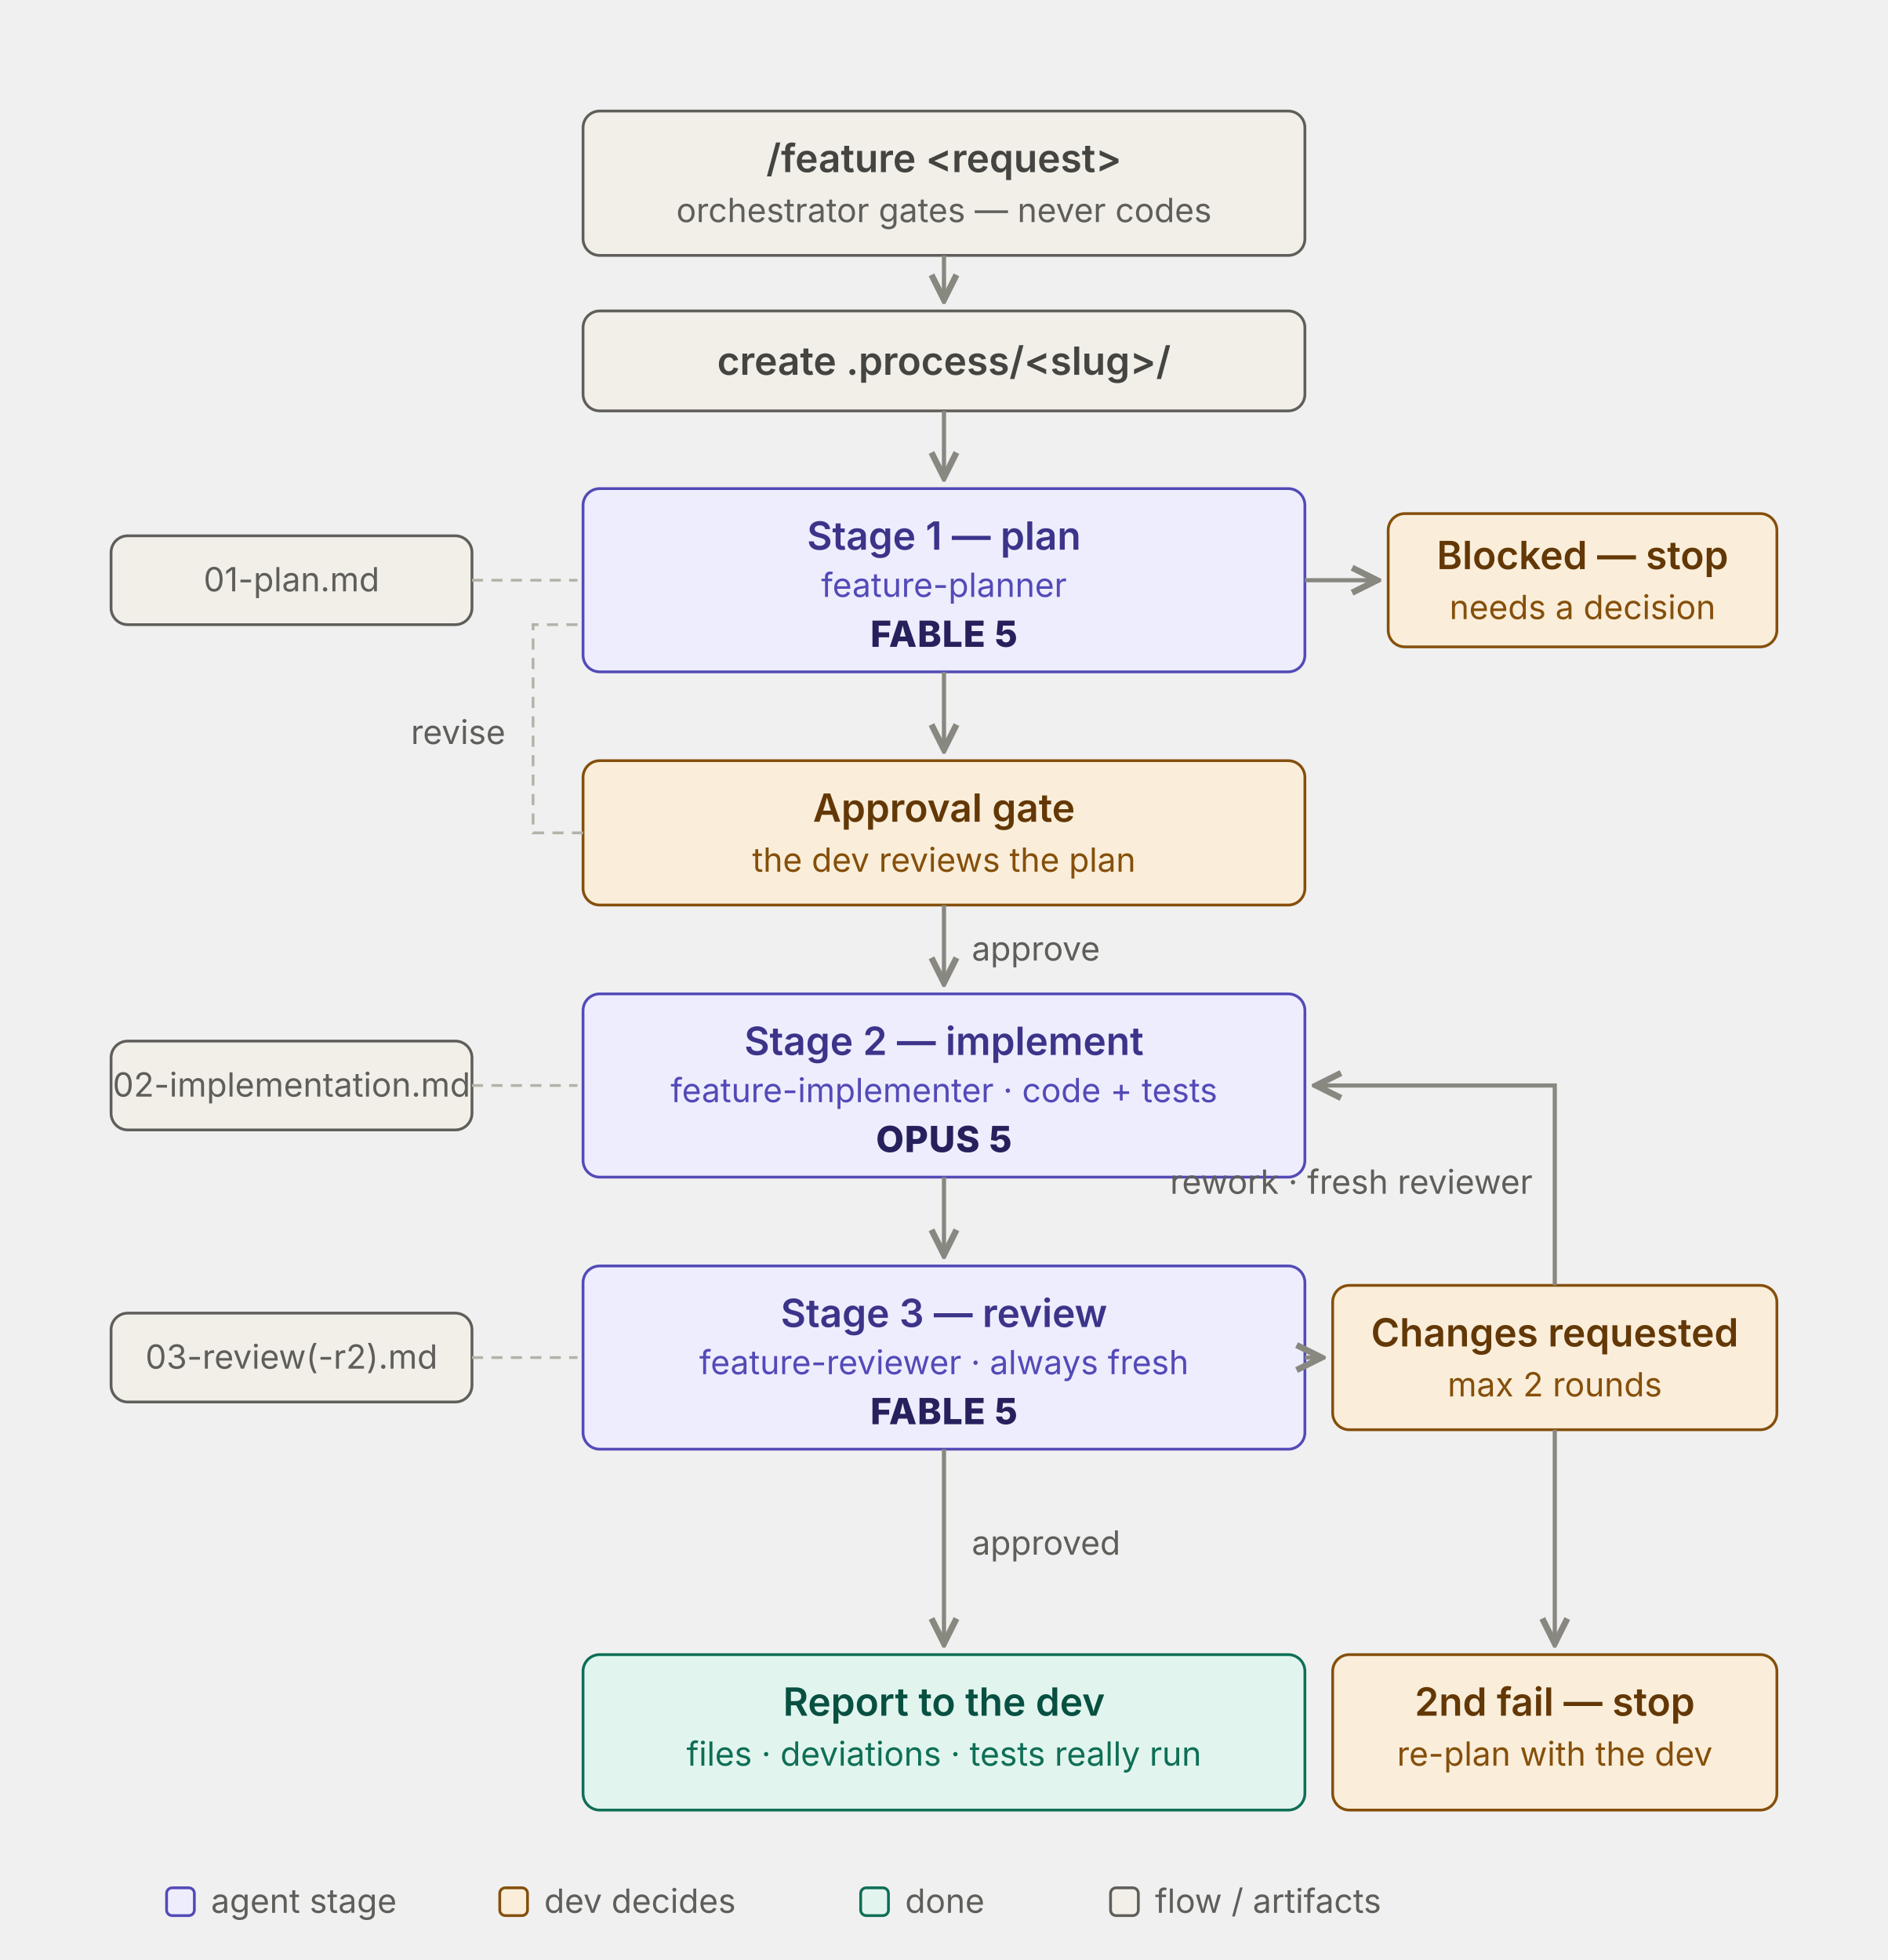
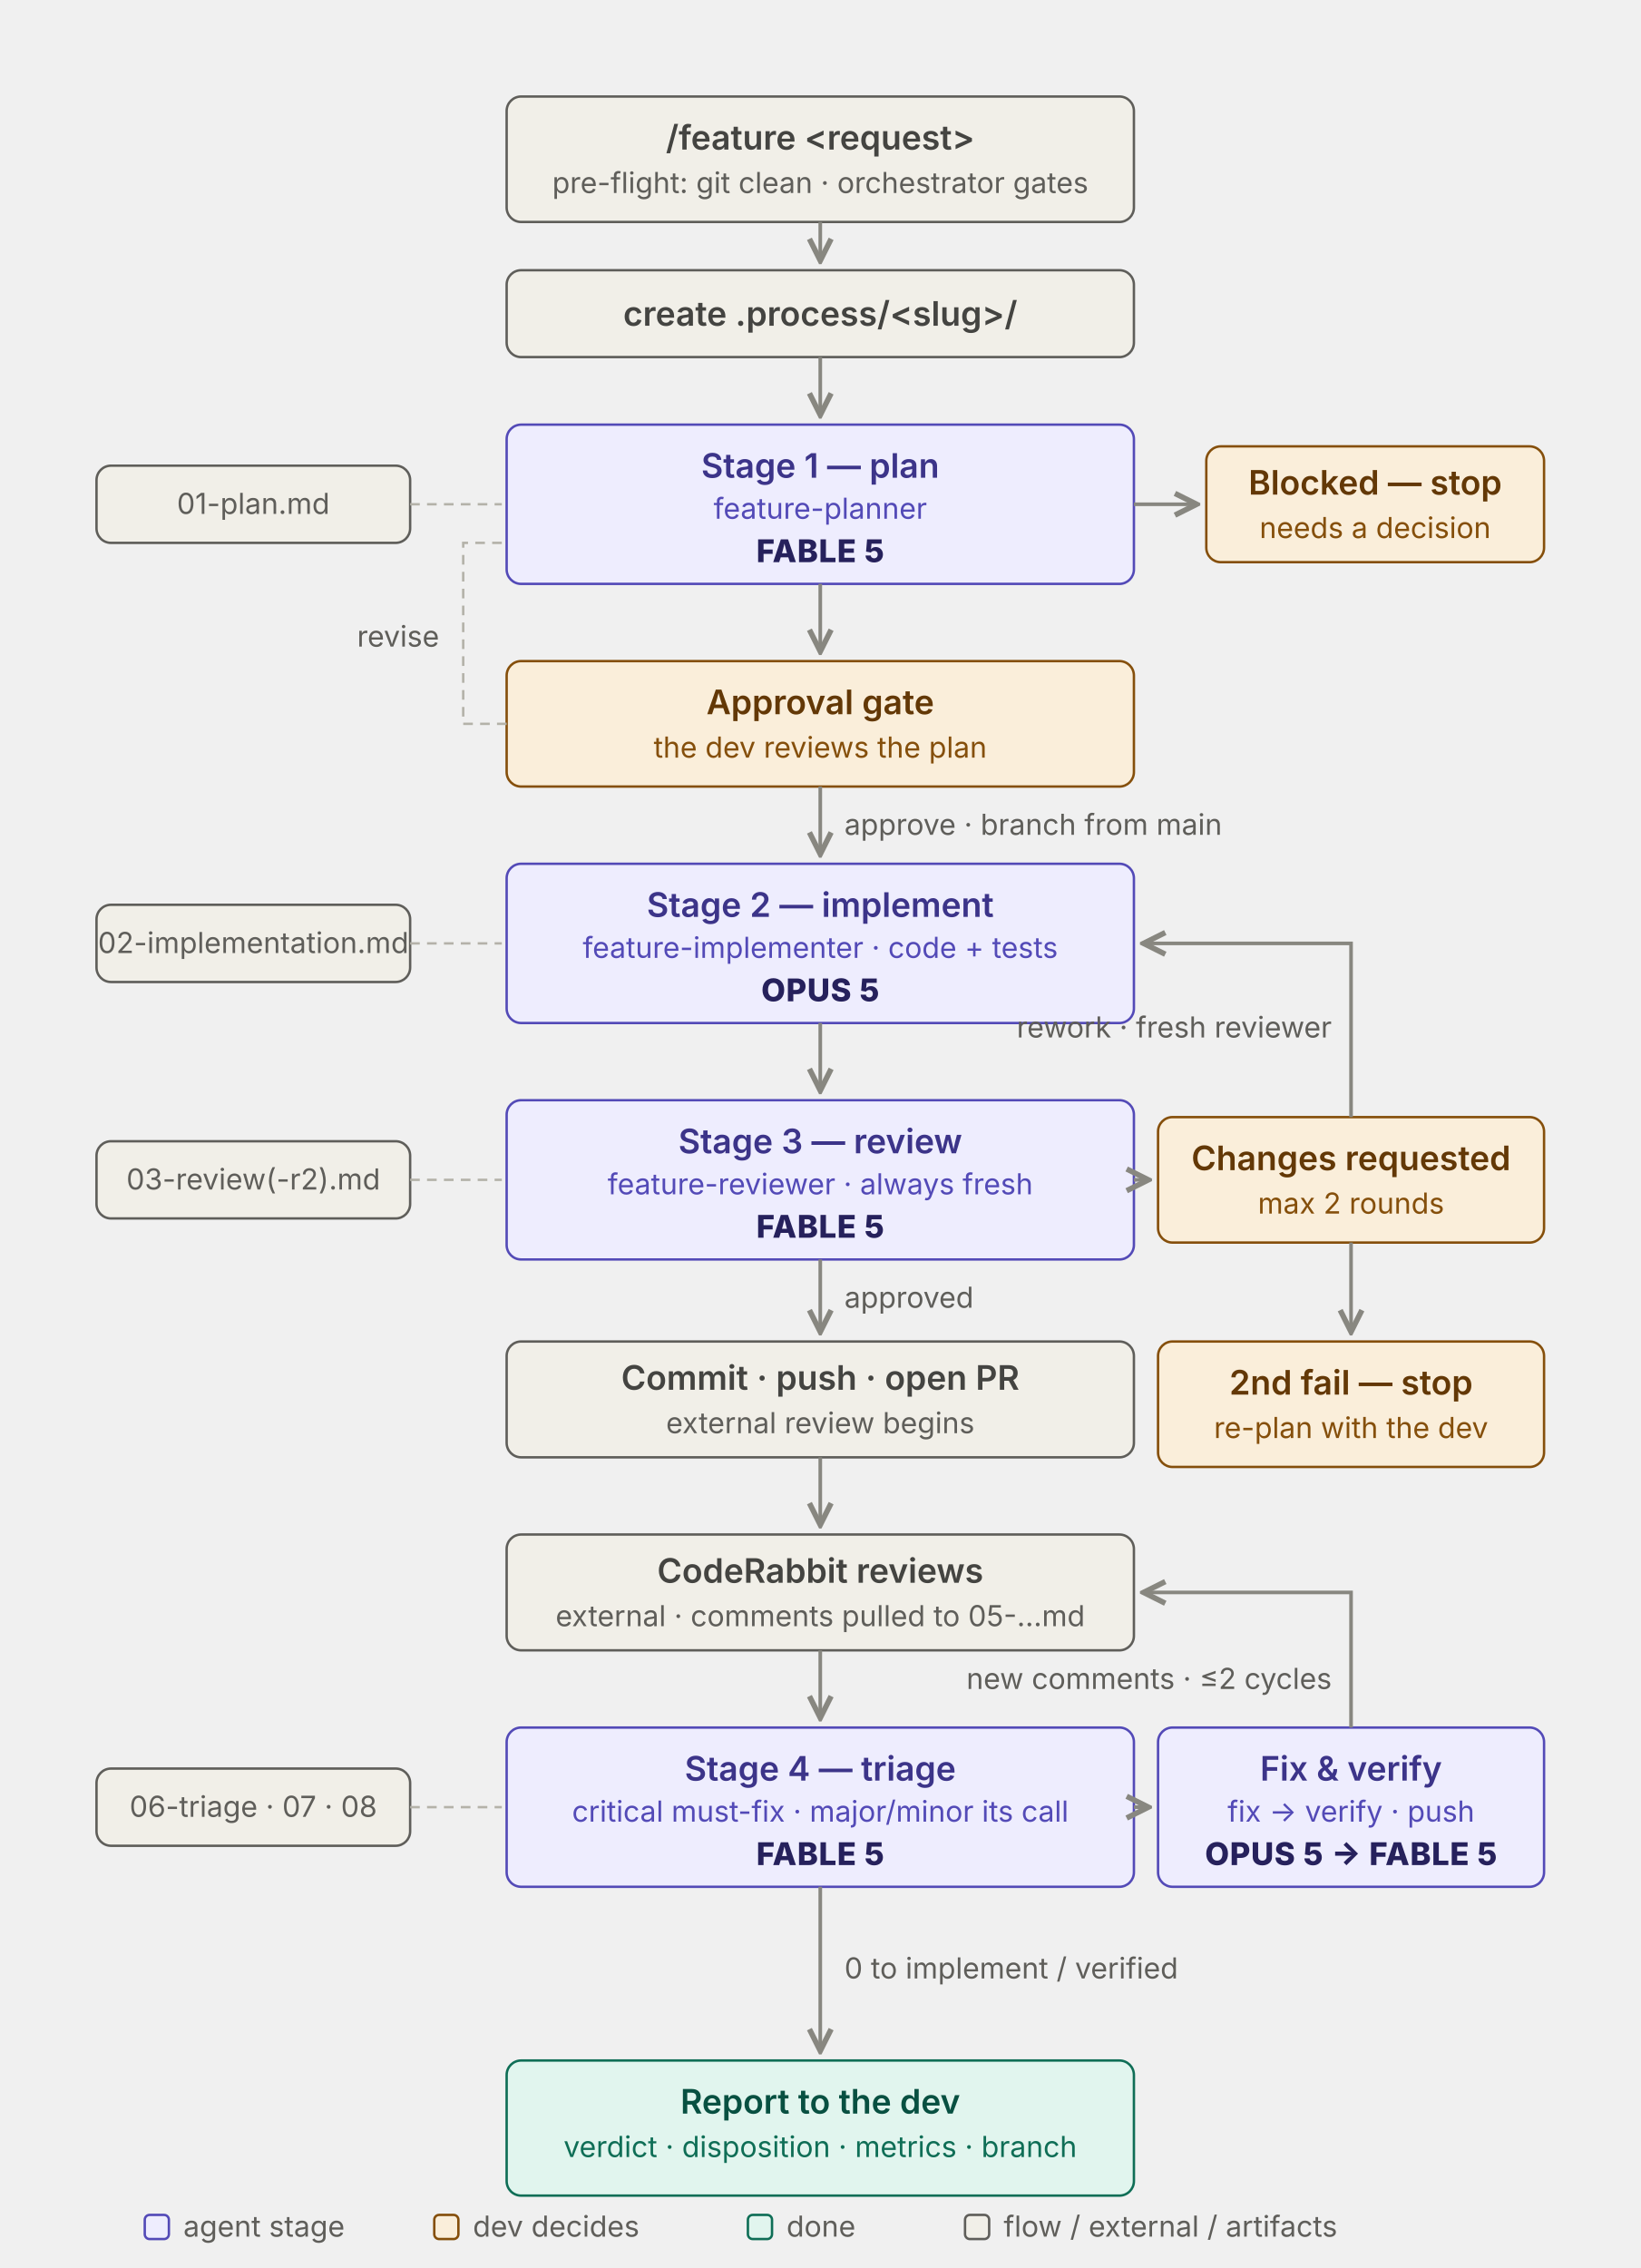
- <svg xmlns="http://www.w3.org/2000/svg" width="680" viewBox="0 0 680 706" role="img" font-family="Segoe UI, Inter, system-ui, sans-serif">
+ <svg xmlns="http://www.w3.org/2000/svg" width="680" viewBox="0 0 680 940" role="img" font-family="Segoe UI, Inter, system-ui, sans-serif">
  <style>
    .t1{font-size:14px;font-weight:600}.t2{font-size:12px}.mdl{font-size:13px;font-weight:800;letter-spacing:0.02em}
    .purple rect{fill:#EEEDFE;stroke:#534AB7}.purple .t1{fill:#3C3489}.purple .t2{fill:#534AB7}.purple .mdl{fill:#26215C}
    .amber rect{fill:#FAEEDA;stroke:#854F0B}.amber .t1{fill:#633806}.amber .t2{fill:#854F0B}
    .teal rect{fill:#E1F5EE;stroke:#0F6E56}.teal .t1{fill:#085041}.teal .t2{fill:#0F6E56}
    .gray rect{fill:#F1EFE8;stroke:#5F5E5A}.gray .t1{fill:#444441}.gray .t2{fill:#5F5E5A}
    .arr{stroke:#888780;stroke-width:1.5;fill:none;marker-end:url(#ah)}
    .leader{stroke:#B4B2A9;stroke-width:1;fill:none;stroke-dasharray:4 3}
    .lbl{font-size:12px;fill:#5F5E5A}
    @media (prefers-color-scheme: dark){
      .purple rect{fill:#3C3489;stroke:#AFA9EC}.purple .t1{fill:#EEEDFE}.purple .t2{fill:#CECBF6}.purple .mdl{fill:#FFFFFF}
      .amber rect{fill:#633806;stroke:#FAC775}.amber .t1{fill:#FAEEDA}.amber .t2{fill:#FAC775}
      .teal rect{fill:#085041;stroke:#5DCAA5}.teal .t1{fill:#E1F5EE}.teal .t2{fill:#9FE1CB}
      .gray rect{fill:#444441;stroke:#B4B2A9}.gray .t1{fill:#F1EFE8}.gray .t2{fill:#D3D1C7}
      .lbl{fill:#B4B2A9}.arr{stroke:#888780}
    }
  </style>
  <defs>
    <marker id="ah" markerWidth="8" markerHeight="8" refX="7" refY="4" orient="auto">
      <path d="M1,1 L7,4 L1,7" fill="none" stroke="#888780" stroke-width="1.5" />
    </marker>
  </defs>
  <g class="gray">
    <rect x="210" y="40" width="260" height="52" rx="6" />
    <text class="t1" x="340" y="62" text-anchor="middle">/feature &lt;request&gt;</text>
-     <text class="t2" x="340" y="80" text-anchor="middle">orchestrator gates — never codes</text>
+     <text class="t2" x="340" y="80" text-anchor="middle">pre-flight: git clean · orchestrator gates</text>
  </g>
  <line class="arr" x1="340" y1="92" x2="340" y2="108" />
  <g class="gray">
    <rect x="210" y="112" width="260" height="36" rx="6" />
    <text class="t1" x="340" y="135" text-anchor="middle">create .process/&lt;slug&gt;/</text>
  </g>
  <line class="arr" x1="340" y1="148" x2="340" y2="172" />
  <g class="purple">
    <rect x="210" y="176" width="260" height="66" rx="6" />
    <text class="t1" x="340" y="198" text-anchor="middle">Stage 1 — plan</text>
    <text class="t2" x="340" y="215" text-anchor="middle">feature-planner</text>
    <text class="mdl" x="340" y="233" text-anchor="middle">FABLE 5</text>
  </g>
  <g class="gray">
    <rect x="40" y="193" width="130" height="32" rx="6" />
    <text class="t2" x="105" y="213" text-anchor="middle">01-plan.md</text>
  </g>
  <line class="leader" x1="170" y1="209" x2="208" y2="209" />
  <line class="arr" x1="470" y1="209" x2="496" y2="209" />
  <g class="amber">
    <rect x="500" y="185" width="140" height="48" rx="6" />
    <text class="t1" x="570" y="205" text-anchor="middle">Blocked — stop</text>
    <text class="t2" x="570" y="223" text-anchor="middle">needs a decision</text>
  </g>
  <line class="arr" x1="340" y1="242" x2="340" y2="270" />
  <g class="amber">
    <rect x="210" y="274" width="260" height="52" rx="6" />
    <text class="t1" x="340" y="296" text-anchor="middle">Approval gate</text>
    <text class="t2" x="340" y="314" text-anchor="middle">the dev reviews the plan</text>
  </g>
  <polyline class="leader" points="210,300 192,300 192,225 208,225" />
  <text class="lbl" x="148" y="268" text-anchor="start">revise</text>
  <line class="arr" x1="340" y1="326" x2="340" y2="354" />
-   <text class="lbl" x="350" y="346" text-anchor="start">approve</text>
+   <text class="lbl" x="350" y="346" text-anchor="start">approve · branch from main</text>
  <g class="purple">
    <rect x="210" y="358" width="260" height="66" rx="6" />
    <text class="t1" x="340" y="380" text-anchor="middle">Stage 2 — implement</text>
    <text class="t2" x="340" y="397" text-anchor="middle">feature-implementer · code + tests</text>
    <text class="mdl" x="340" y="415" text-anchor="middle">OPUS 5</text>
  </g>
  <g class="gray">
    <rect x="40" y="375" width="130" height="32" rx="6" />
    <text class="t2" x="105" y="395" text-anchor="middle">02-implementation.md</text>
  </g>
  <line class="leader" x1="170" y1="391" x2="208" y2="391" />
  <line class="arr" x1="340" y1="424" x2="340" y2="452" />
  <g class="purple">
    <rect x="210" y="456" width="260" height="66" rx="6" />
    <text class="t1" x="340" y="478" text-anchor="middle">Stage 3 — review</text>
    <text class="t2" x="340" y="495" text-anchor="middle">feature-reviewer · always fresh</text>
    <text class="mdl" x="340" y="513" text-anchor="middle">FABLE 5</text>
  </g>
  <g class="gray">
    <rect x="40" y="473" width="130" height="32" rx="6" />
    <text class="t2" x="105" y="493" text-anchor="middle">03-review(-r2).md</text>
  </g>
  <line class="leader" x1="170" y1="489" x2="208" y2="489" />
  <line class="arr" x1="470" y1="489" x2="476" y2="489" />
  <g class="amber">
    <rect x="480" y="463" width="160" height="52" rx="6" />
    <text class="t1" x="560" y="485" text-anchor="middle">Changes requested</text>
    <text class="t2" x="560" y="503" text-anchor="middle">max 2 rounds</text>
  </g>
  <polyline class="arr" points="560,463 560,391 474,391" />
  <text class="lbl" x="552" y="430" text-anchor="end">rework · fresh reviewer</text>
-   <line class="arr" x1="560" y1="515" x2="560" y2="592" />
+   <line class="arr" x1="560" y1="515" x2="560" y2="552" />
  <g class="amber">
-     <rect x="480" y="596" width="160" height="56" rx="6" />
-     <text class="t1" x="560" y="618" text-anchor="middle">2nd fail — stop</text>
-     <text class="t2" x="560" y="636" text-anchor="middle">re-plan with the dev</text>
+     <rect x="480" y="556" width="160" height="52" rx="6" />
+     <text class="t1" x="560" y="578" text-anchor="middle">2nd fail — stop</text>
+     <text class="t2" x="560" y="596" text-anchor="middle">re-plan with the dev</text>
  </g>
-   <line class="arr" x1="340" y1="522" x2="340" y2="592" />
-   <text class="lbl" x="350" y="560" text-anchor="start">approved</text>
+   <line class="arr" x1="340" y1="522" x2="340" y2="552" />
+   <text class="lbl" x="350" y="542" text-anchor="start">approved</text>
+   <g class="gray">
+     <rect x="210" y="556" width="260" height="48" rx="6" />
+     <text class="t1" x="340" y="576" text-anchor="middle">Commit · push · open PR</text>
+     <text class="t2" x="340" y="594" text-anchor="middle">external review begins</text>
+   </g>
+   <line class="arr" x1="340" y1="604" x2="340" y2="632" />
+   <g class="gray">
+     <rect x="210" y="636" width="260" height="48" rx="6" />
+     <text class="t1" x="340" y="656" text-anchor="middle">CodeRabbit reviews</text>
+     <text class="t2" x="340" y="674" text-anchor="middle">external · comments pulled to 05-…md</text>
+   </g>
+   <line class="arr" x1="340" y1="684" x2="340" y2="712" />
+   <g class="purple">
+     <rect x="210" y="716" width="260" height="66" rx="6" />
+     <text class="t1" x="340" y="738" text-anchor="middle">Stage 4 — triage</text>
+     <text class="t2" x="340" y="755" text-anchor="middle">critical must-fix · major/minor its call</text>
+     <text class="mdl" x="340" y="773" text-anchor="middle">FABLE 5</text>
+   </g>
+   <g class="gray">
+     <rect x="40" y="733" width="130" height="32" rx="6" />
+     <text class="t2" x="105" y="753" text-anchor="middle">06-triage · 07 · 08</text>
+   </g>
+   <line class="leader" x1="170" y1="749" x2="208" y2="749" />
+   <line class="arr" x1="470" y1="749" x2="476" y2="749" />
+   <g class="purple">
+     <rect x="480" y="716" width="160" height="66" rx="6" />
+     <text class="t1" x="560" y="738" text-anchor="middle">Fix &amp; verify</text>
+     <text class="t2" x="560" y="755" text-anchor="middle">fix → verify · push</text>
+     <text class="mdl" x="560" y="773" text-anchor="middle">OPUS 5 → FABLE 5</text>
+   </g>
+   <polyline class="arr" points="560,716 560,660 474,660" />
+   <text class="lbl" x="552" y="700" text-anchor="end">new comments · ≤2 cycles</text>
+   <line class="arr" x1="340" y1="782" x2="340" y2="850" />
+   <text class="lbl" x="350" y="820" text-anchor="start">0 to implement / verified</text>
  <g class="teal">
-     <rect x="210" y="596" width="260" height="56" rx="6" />
-     <text class="t1" x="340" y="618" text-anchor="middle">Report to the dev</text>
-     <text class="t2" x="340" y="636" text-anchor="middle">files · deviations · tests really run</text>
+     <rect x="210" y="854" width="260" height="56" rx="6" />
+     <text class="t1" x="340" y="876" text-anchor="middle">Report to the dev</text>
+     <text class="t2" x="340" y="894" text-anchor="middle">verdict · disposition · metrics · branch</text>
  </g>
  <g class="purple">
-     <rect x="60" y="680" width="10" height="10" rx="2" />
+     <rect x="60" y="918" width="10" height="10" rx="2" />
  </g>
-   <text class="lbl" x="76" y="689" text-anchor="start">agent stage</text>
+   <text class="lbl" x="76" y="927" text-anchor="start">agent stage</text>
  <g class="amber">
-     <rect x="180" y="680" width="10" height="10" rx="2" />
+     <rect x="180" y="918" width="10" height="10" rx="2" />
  </g>
-   <text class="lbl" x="196" y="689" text-anchor="start">dev decides</text>
+   <text class="lbl" x="196" y="927" text-anchor="start">dev decides</text>
  <g class="teal">
-     <rect x="310" y="680" width="10" height="10" rx="2" />
+     <rect x="310" y="918" width="10" height="10" rx="2" />
  </g>
-   <text class="lbl" x="326" y="689" text-anchor="start">done</text>
+   <text class="lbl" x="326" y="927" text-anchor="start">done</text>
  <g class="gray">
-     <rect x="400" y="680" width="10" height="10" rx="2" />
+     <rect x="400" y="918" width="10" height="10" rx="2" />
  </g>
-   <text class="lbl" x="416" y="689" text-anchor="start">flow / artifacts</text>
+   <text class="lbl" x="416" y="927" text-anchor="start">flow / external / artifacts</text>
</svg>
